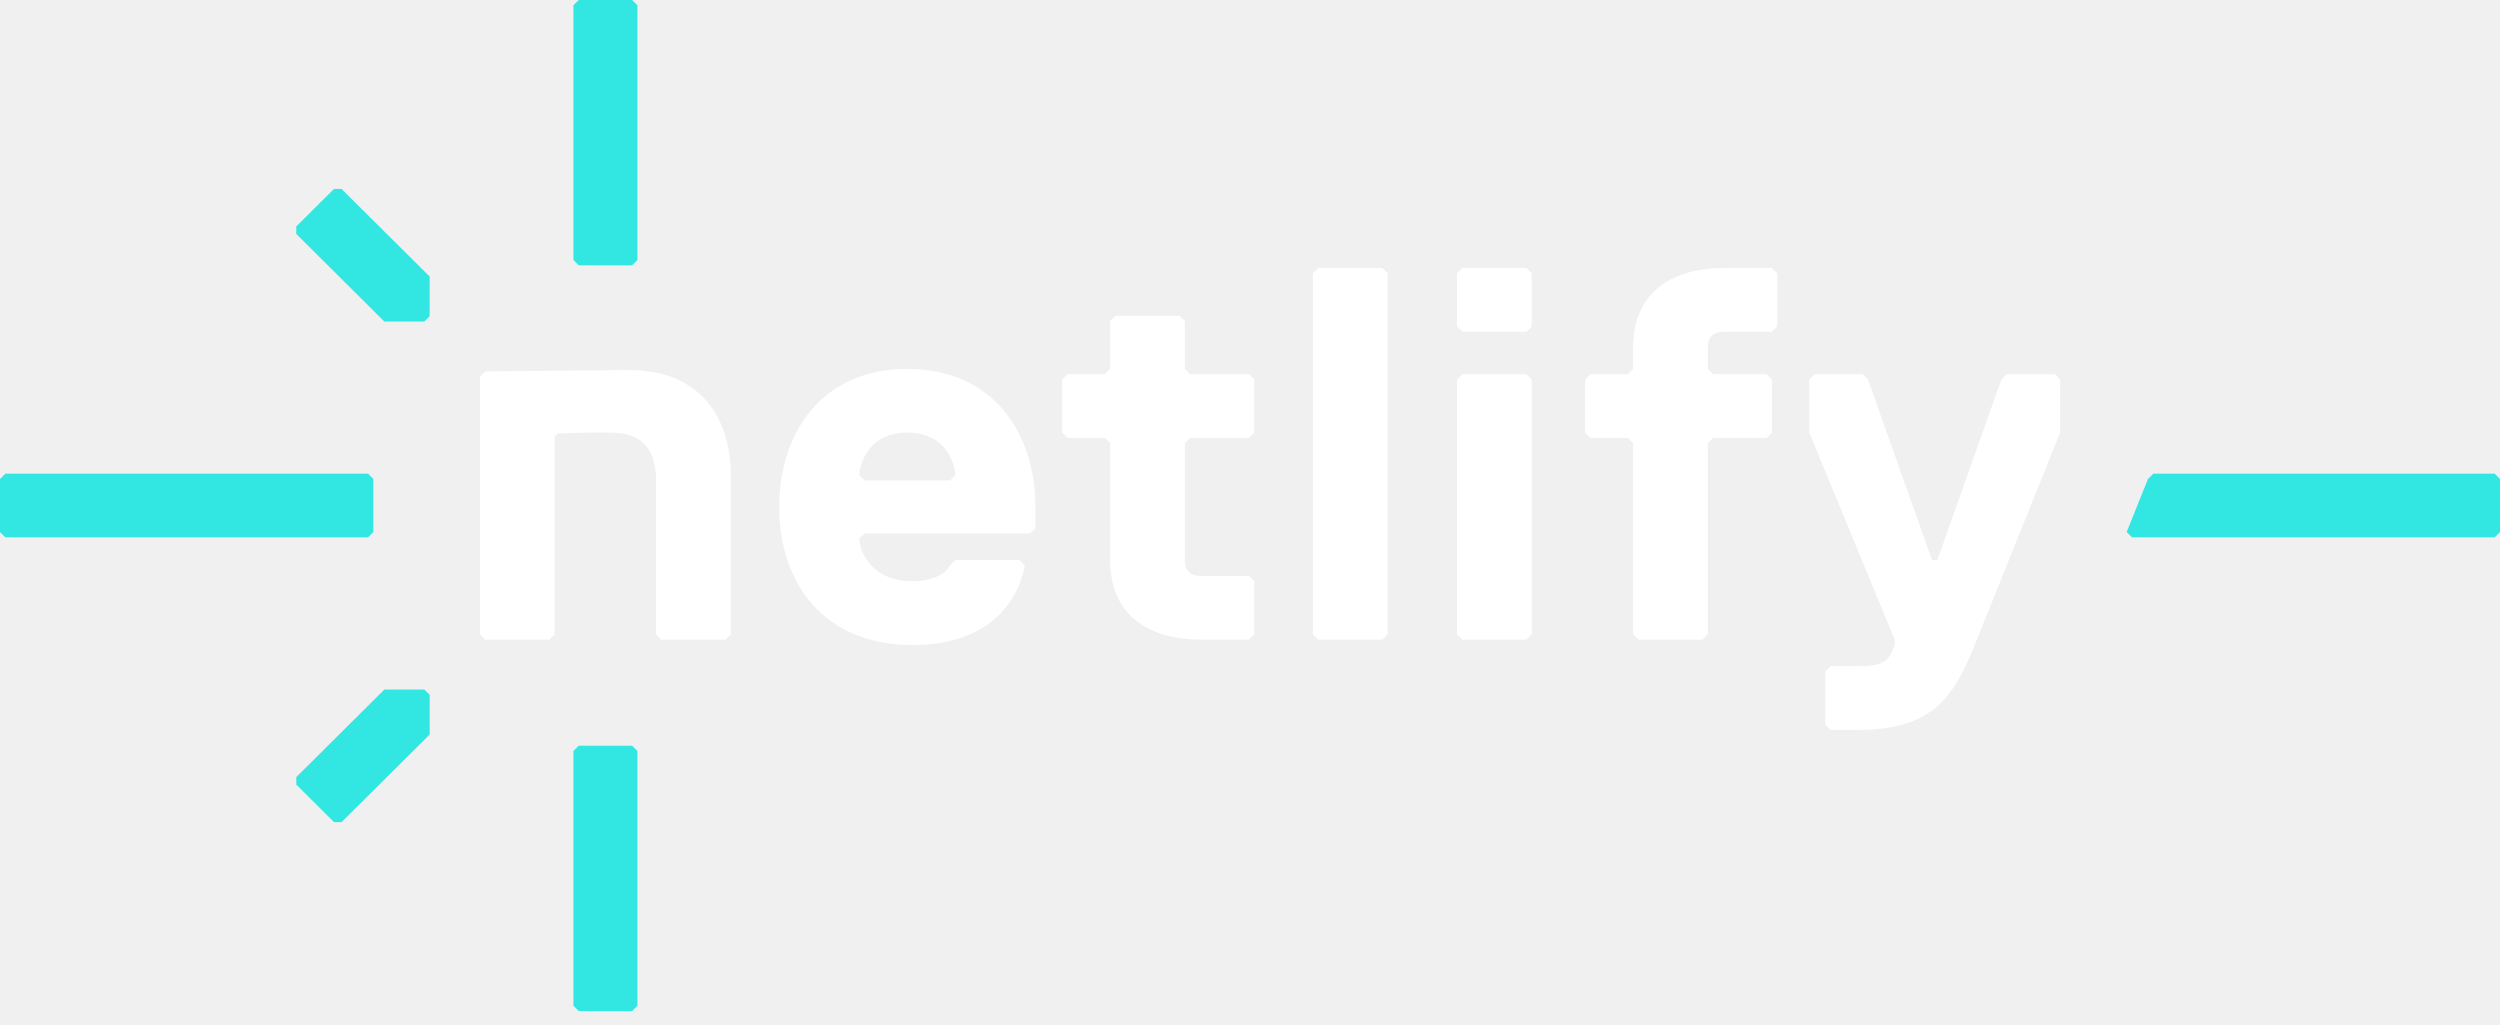
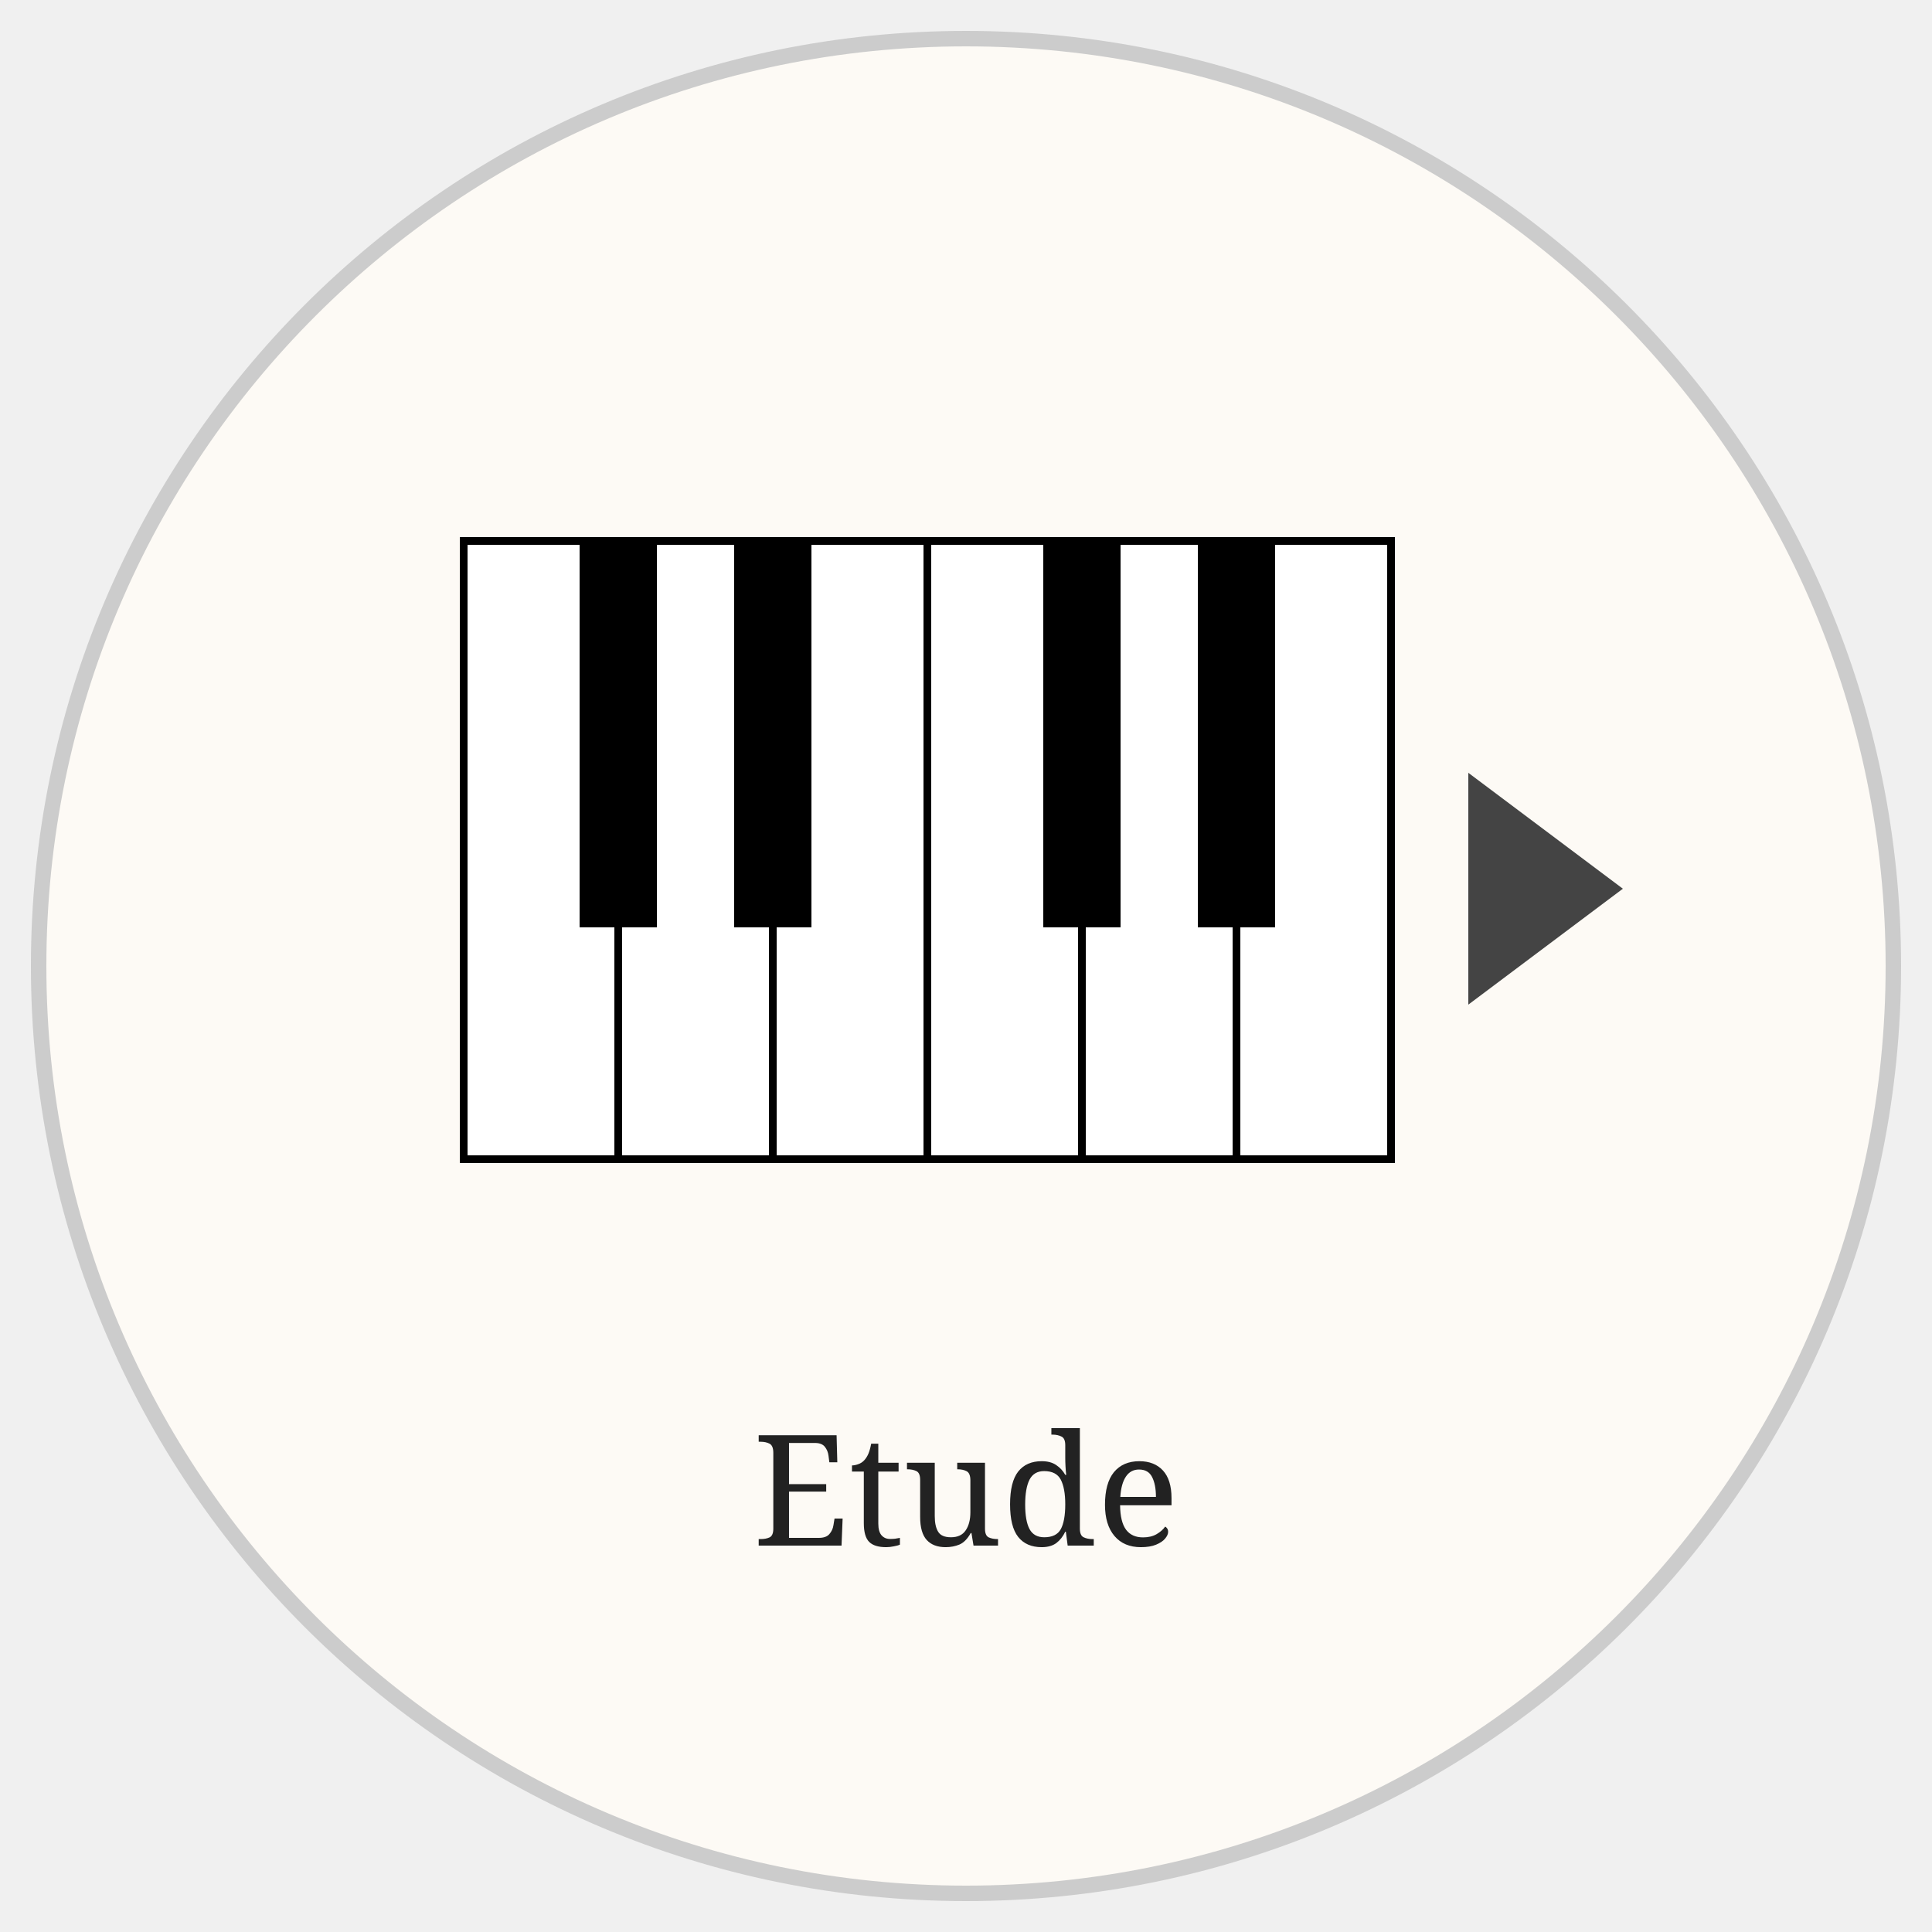
- <svg xmlns="http://www.w3.org/2000/svg" width="122" height="50" viewBox="0 0 122 50" fill="none">
-   <g clip-path="url(#clip0_175_3110)">
-     <path d="M27.983 49.08V36.65L28.243 36.391H30.846L31.107 36.65V49.08L30.846 49.339H28.243L27.983 49.08Z" fill="#32E6E2" />
-     <path d="M27.983 12.688V0.259L28.243 0H30.846L31.107 0.259V12.688L30.846 12.947H28.243L27.983 12.688Z" fill="#32E6E2" />
-     <path d="M16.669 40.12H16.301L14.46 38.288V37.922L18.758 33.648L20.706 33.649L20.968 33.907V35.845L16.669 40.12Z" fill="#32E6E2" />
-     <path d="M16.667 9.22H16.299L14.459 11.051V11.417L18.756 15.691L20.704 15.691L20.966 15.432V13.494L16.667 9.22Z" fill="#32E6E2" />
-     <path d="M0.261 23.116H17.959L18.22 23.375V25.964L17.959 26.223H0.261L0 25.964V23.375L0.261 23.116Z" fill="#32E6E2" />
-     <path d="M105.082 23.116H121.74L122.001 23.375V25.964L121.74 26.223H104.041L103.781 25.964L104.821 23.375L105.082 23.116Z" fill="#32E6E2" />
-     <path d="M50.529 25.775L50.269 26.034H42.195L41.934 26.293C41.934 26.812 42.455 28.366 44.538 28.366C45.32 28.366 46.101 28.107 46.361 27.588L46.622 27.329H49.747L50.008 27.588C49.747 29.142 48.446 31.475 44.538 31.475C40.111 31.475 38.027 28.366 38.027 24.739C38.027 21.112 40.11 18.003 44.278 18.003C48.446 18.003 50.529 21.112 50.529 24.739V25.776V25.775ZM46.622 23.184C46.622 22.924 46.361 21.111 44.278 21.111C42.195 21.111 41.934 22.924 41.934 23.184L42.195 23.443H46.361L46.622 23.184Z" fill="white" />
-     <path d="M57.821 27.329C57.821 27.848 58.082 28.107 58.603 28.107H60.947L61.207 28.366V30.957L60.947 31.216H58.603C56.259 31.216 54.176 30.179 54.176 27.329V21.628L53.915 21.369H52.092L51.832 21.11V18.519L52.092 18.26H53.915L54.176 18.001V15.669L54.436 15.41H57.562L57.822 15.669V18.001L58.083 18.26H60.948L61.208 18.519V21.11L60.948 21.369H58.083L57.822 21.628V27.329H57.821Z" fill="white" />
-     <path d="M67.457 31.216H64.332L64.071 30.957V13.338L64.332 13.079H67.457L67.718 13.338V30.957L67.457 31.216Z" fill="white" />
-     <path d="M74.489 16.188H71.364L71.103 15.929V13.338L71.364 13.079H74.489L74.749 13.338V15.929L74.489 16.188ZM74.489 31.216H71.364L71.103 30.957V18.52L71.364 18.261H74.489L74.749 18.52V30.957L74.489 31.216Z" fill="white" />
-     <path d="M86.73 13.338V15.929L86.469 16.188H84.125C83.604 16.188 83.344 16.447 83.344 16.966V18.003L83.604 18.262H86.209L86.469 18.521V21.112L86.209 21.371H83.604L83.344 21.63V30.958L83.083 31.217H79.957L79.697 30.958V21.63L79.436 21.371H77.614L77.353 21.112V18.521L77.614 18.262H79.436L79.697 18.003V16.966C79.697 14.115 81.78 13.079 84.124 13.079H86.468L86.729 13.338H86.73Z" fill="white" />
-     <path d="M96.366 31.475C95.323 34.066 94.282 35.621 90.636 35.621H89.333L89.073 35.361V32.77L89.333 32.511H90.636C91.938 32.511 92.198 32.252 92.459 31.474V31.215L88.292 21.11V18.519L88.552 18.26H90.896L91.157 18.519L94.282 27.329H94.543L97.668 18.519L97.929 18.26H100.273L100.533 18.519V21.11L96.367 31.474L96.366 31.475Z" fill="white" />
-     <path d="M32.276 31.216L32.016 30.957L32.017 23.449C32.017 22.154 31.506 21.15 29.934 21.117C29.126 21.096 28.201 21.116 27.214 21.157L27.066 21.308L27.068 30.957L26.808 31.216H23.683L23.422 30.957V18.381L23.683 18.122L30.715 18.059C34.237 18.059 35.663 20.467 35.663 23.185V30.957L35.403 31.216H32.276Z" fill="white" />
-   </g>
-   <defs>
-     <clipPath id="clip0_175_3110">
-       <rect width="122" height="49.338" fill="white" />
-     </clipPath>
-   </defs>
+ <svg xmlns="http://www.w3.org/2000/svg" width="250" height="250" viewBox="0 0 250 250">
+   <circle cx="125" cy="125" r="120" fill="#fdfaf5" stroke="#ccc" stroke-width="2" />
+   <rect x="60" y="70" width="20" height="80" fill="#fff" stroke="#000" stroke-width="1" />
+   <rect x="80" y="70" width="20" height="80" fill="#fff" stroke="#000" stroke-width="1" />
+   <rect x="100" y="70" width="20" height="80" fill="#fff" stroke="#000" stroke-width="1" />
+   <rect x="120" y="70" width="20" height="80" fill="#fff" stroke="#000" stroke-width="1" />
+   <rect x="140" y="70" width="20" height="80" fill="#fff" stroke="#000" stroke-width="1" />
+   <rect x="160" y="70" width="20" height="80" fill="#fff" stroke="#000" stroke-width="1" />
+   <rect x="75" y="70" width="10" height="50" fill="#000" />
+   <rect x="95" y="70" width="10" height="50" fill="#000" />
+   <rect x="135" y="70" width="10" height="50" fill="#000" />
+   <rect x="155" y="70" width="10" height="50" fill="#000" />
+   <polygon points="190,100 210,115 190,130" fill="#444" />
+   <text x="125" y="200" text-anchor="middle" font-family="Georgia, serif" font-size="20" fill="#222">
+     Etude
+   </text>
</svg>
